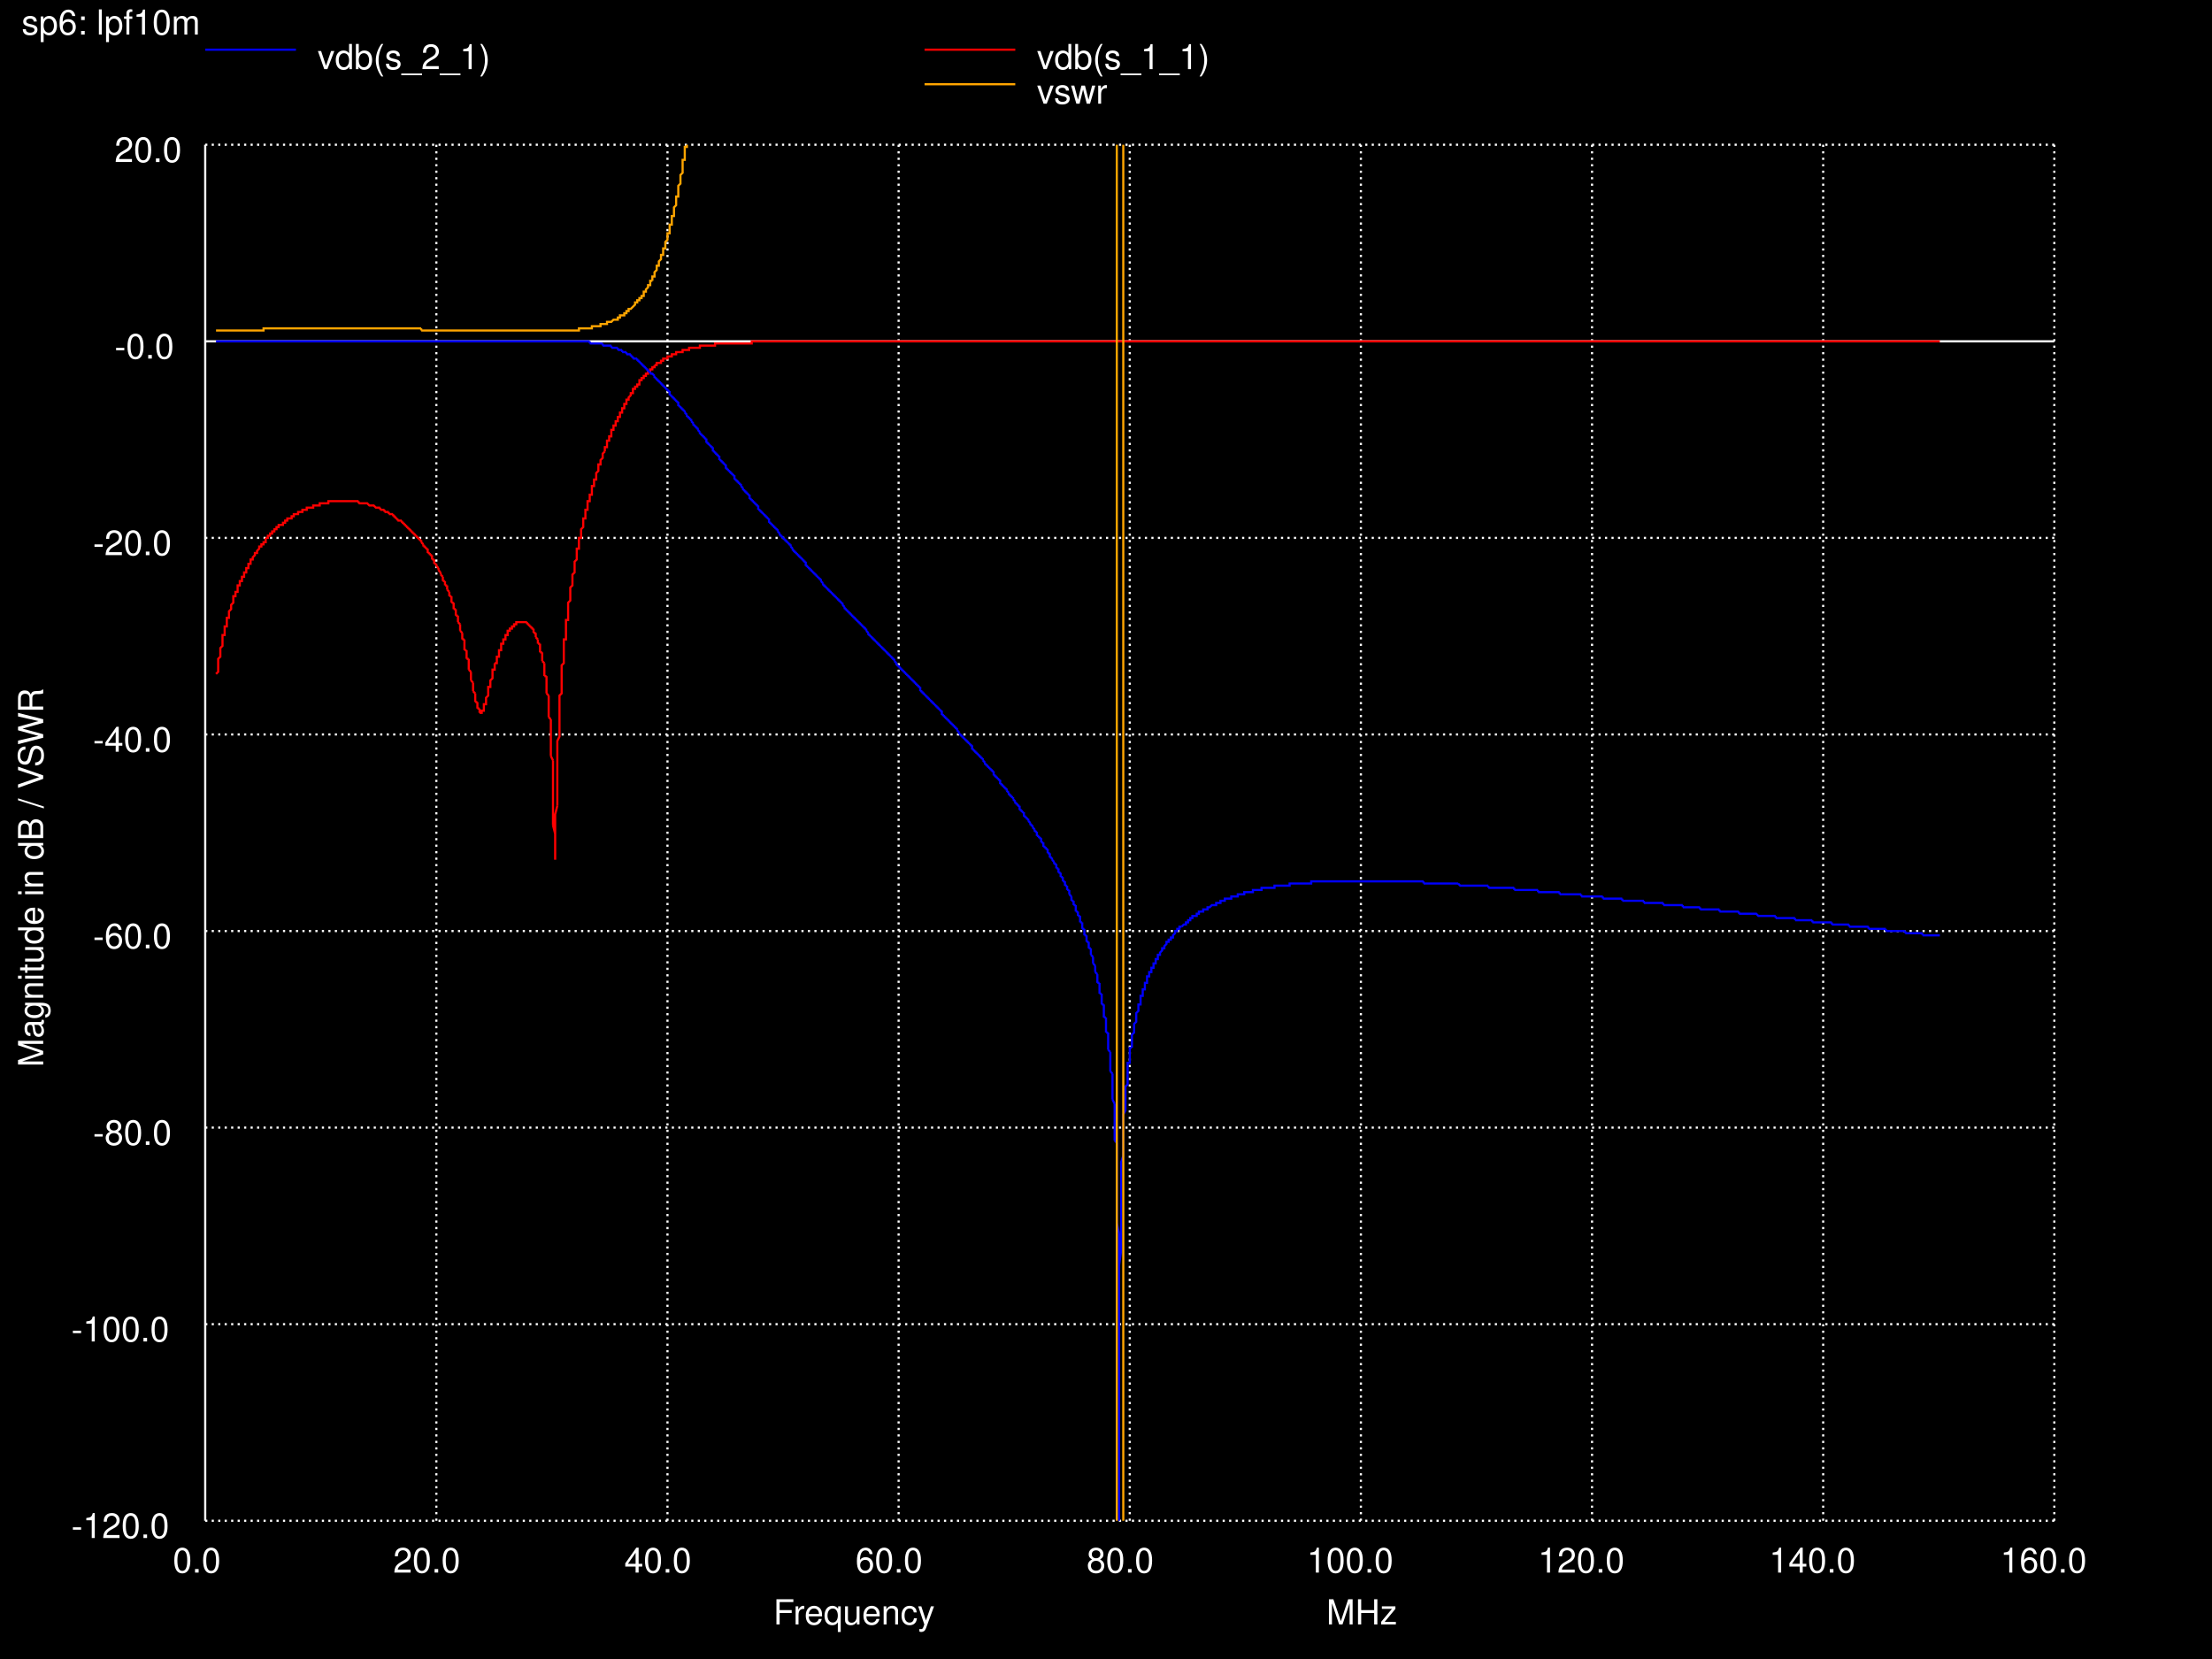
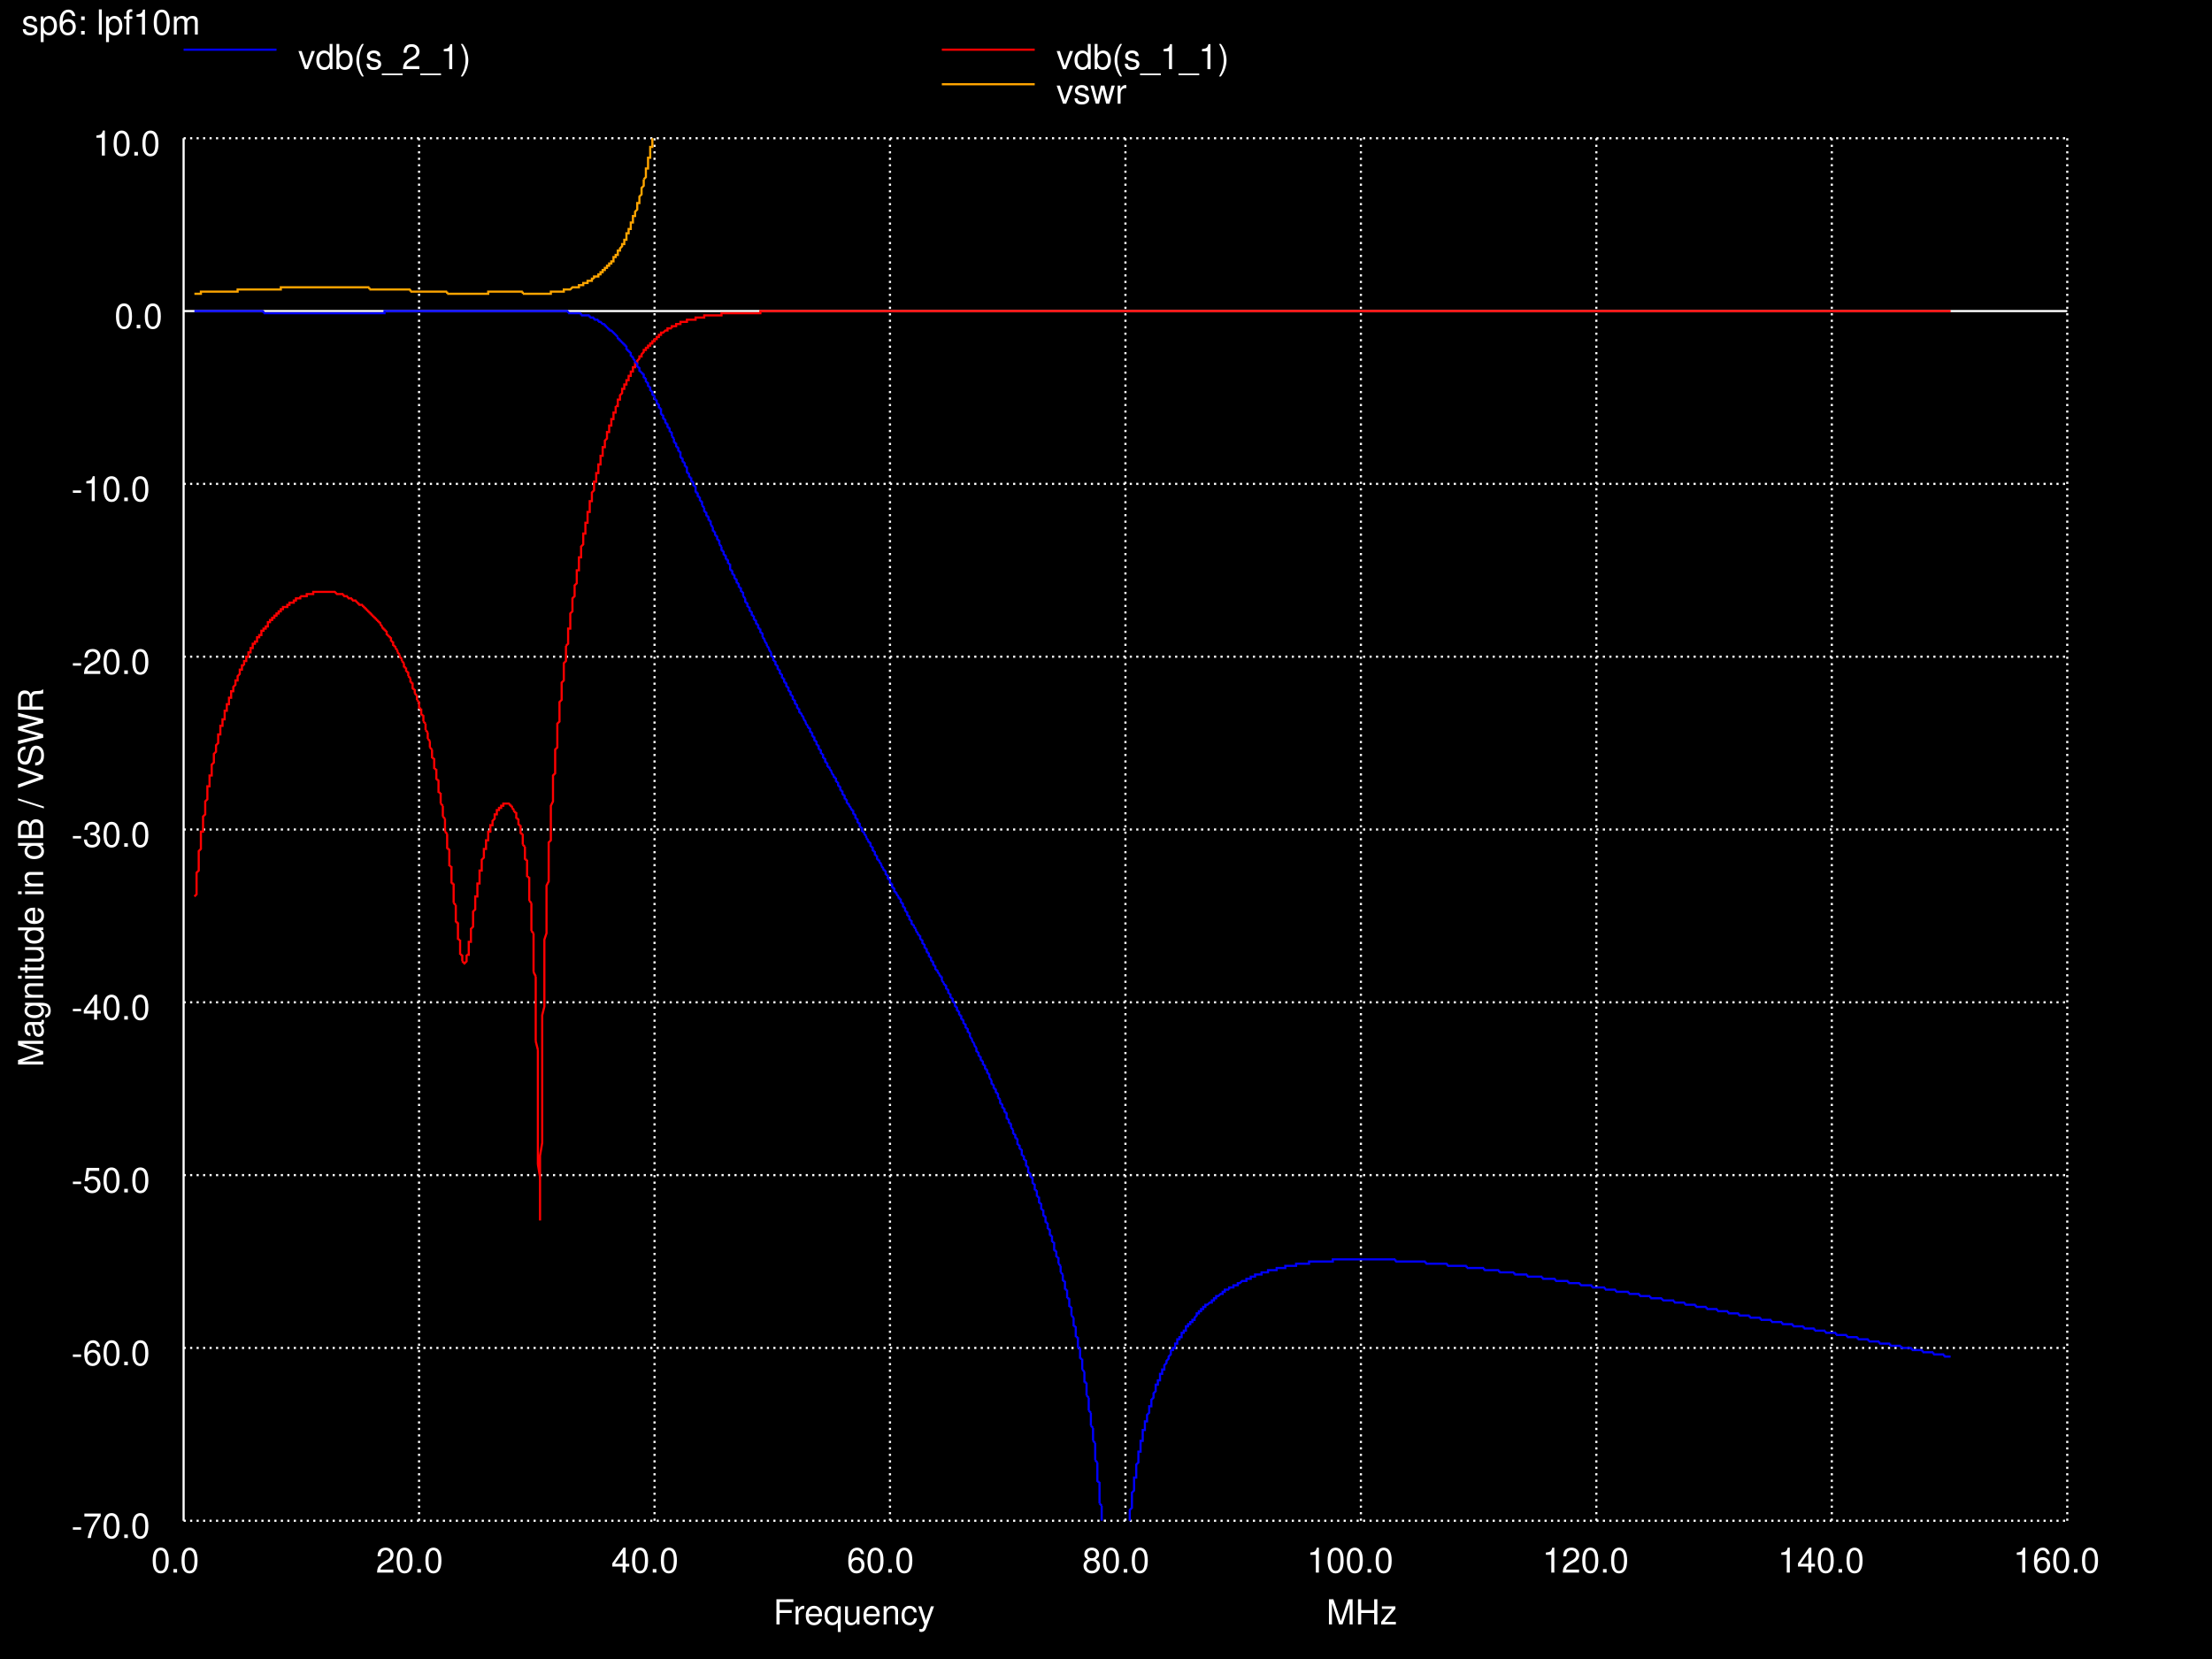
<svg xmlns="http://www.w3.org/2000/svg" version="1.1" width="100%" height="100%" viewBox="0 0 1024 768" style="fill: none; font-family: Helvetica;  font: Helvetica; ">
  <rect x="0" y="0" width="1024" height="768" fill="black" stroke="none" />
  <text stroke="none" fill="white" font-size="16" x="358" y="752">
Frequency
</text>
  <text transform="rotate(-90, 20, 494)" stroke="none" fill="white" font-size="16" x="20" y="494">
Magnitude in dB / VSWR
</text>
  <text stroke="none" fill="white" font-size="16" x="10" y="16">
sp6: lpf10m
</text>
-   <path stroke="white" d="M95 704l0 -637" />
-   <text stroke="none" fill="white" font-size="16" x="80" y="728">
+   <path stroke="white" d="M85 704l0 -640" />
+   <text stroke="none" fill="white" font-size="16" x="70" y="728">
0.0
</text>
-   <path stroke="white" stroke-dasharray="1,2" d="M202 704l0 -637" />
-   <text stroke="none" fill="white" font-size="16" x="182" y="728">
+   <path stroke="white" stroke-dasharray="1,2" d="M194 704l0 -640" />
+   <text stroke="none" fill="white" font-size="16" x="174" y="728">
20.0
</text>
-   <path stroke="white" stroke-dasharray="1,2" d="M309 704l0 -637" />
-   <text stroke="none" fill="white" font-size="16" x="289" y="728">
+   <path stroke="white" stroke-dasharray="1,2" d="M303 704l0 -640" />
+   <text stroke="none" fill="white" font-size="16" x="283" y="728">
40.0
</text>
-   <path stroke="white" stroke-dasharray="1,2" d="M416 704l0 -637" />
-   <text stroke="none" fill="white" font-size="16" x="396" y="728">
+   <path stroke="white" stroke-dasharray="1,2" d="M412 704l0 -640" />
+   <text stroke="none" fill="white" font-size="16" x="392" y="728">
60.0
</text>
-   <path stroke="white" stroke-dasharray="1,2" d="M523 704l0 -637" />
-   <text stroke="none" fill="white" font-size="16" x="503" y="728">
+   <path stroke="white" stroke-dasharray="1,2" d="M521 704l0 -640" />
+   <text stroke="none" fill="white" font-size="16" x="501" y="728">
80.0
</text>
-   <path stroke="white" stroke-dasharray="1,2" d="M630 704l0 -637" />
+   <path stroke="white" stroke-dasharray="1,2" d="M630 704l0 -640" />
  <text stroke="none" fill="white" font-size="16" x="605" y="728">
100.0
</text>
-   <path stroke="white" stroke-dasharray="1,2" d="M737 704l0 -637" />
-   <text stroke="none" fill="white" font-size="16" x="712" y="728">
+   <path stroke="white" stroke-dasharray="1,2" d="M739 704l0 -640" />
+   <text stroke="none" fill="white" font-size="16" x="714" y="728">
120.0
</text>
-   <path stroke="white" stroke-dasharray="1,2" d="M844 704l0 -637" />
-   <text stroke="none" fill="white" font-size="16" x="819" y="728">
+   <path stroke="white" stroke-dasharray="1,2" d="M848 704l0 -640" />
+   <text stroke="none" fill="white" font-size="16" x="823" y="728">
140.0
</text>
-   <path stroke="white" stroke-dasharray="1,2" d="M951 704l0 -637" />
-   <text stroke="none" fill="white" font-size="16" x="926" y="728">
+   <path stroke="white" stroke-dasharray="1,2" d="M957 704l0 -640" />
+   <text stroke="none" fill="white" font-size="16" x="932" y="728">
160.0
</text>
  <text stroke="none" fill="white" font-size="16" x="614" y="752">
MHz
</text>
-   <path stroke="white" stroke-dasharray="1,2" d="M95 704l856 0" />
+   <path stroke="white" stroke-dasharray="1,2" d="M85 704l872 0" />
  <text stroke="none" fill="white" font-size="16" x="33" y="712">
- -120.0
+ -70.0
</text>
-   <path stroke="white" stroke-dasharray="1,2" d="M95 613l856 0" />
-   <text stroke="none" fill="white" font-size="16" x="33" y="621">
- -100.0
- </text>
-   <path stroke="white" stroke-dasharray="1,2" d="M95 522l856 0" />
-   <text stroke="none" fill="white" font-size="16" x="43" y="530">
- -80.0
- </text>
-   <path stroke="white" stroke-dasharray="1,2" d="M95 431l856 0" />
-   <text stroke="none" fill="white" font-size="16" x="43" y="439">
+   <path stroke="white" stroke-dasharray="1,2" d="M85 624l872 0" />
+   <text stroke="none" fill="white" font-size="16" x="33" y="632">
-60.0
</text>
-   <path stroke="white" stroke-dasharray="1,2" d="M95 340l856 0" />
-   <text stroke="none" fill="white" font-size="16" x="43" y="348">
+   <path stroke="white" stroke-dasharray="1,2" d="M85 544l872 0" />
+   <text stroke="none" fill="white" font-size="16" x="33" y="552">
+ -50.0
+ </text>
+   <path stroke="white" stroke-dasharray="1,2" d="M85 464l872 0" />
+   <text stroke="none" fill="white" font-size="16" x="33" y="472">
-40.0
</text>
-   <path stroke="white" stroke-dasharray="1,2" d="M95 249l856 0" />
-   <text stroke="none" fill="white" font-size="16" x="43" y="257">
+   <path stroke="white" stroke-dasharray="1,2" d="M85 384l872 0" />
+   <text stroke="none" fill="white" font-size="16" x="33" y="392">
+ -30.0
+ </text>
+   <path stroke="white" stroke-dasharray="1,2" d="M85 304l872 0" />
+   <text stroke="none" fill="white" font-size="16" x="33" y="312">
-20.0
</text>
-   <path stroke="white" d="M95 158l856 0" />
-   <text stroke="none" fill="white" font-size="16" x="53" y="166">
- -0.0
+   <path stroke="white" stroke-dasharray="1,2" d="M85 224l872 0" />
+   <text stroke="none" fill="white" font-size="16" x="33" y="232">
+ -10.0
</text>
-   <path stroke="white" stroke-dasharray="1,2" d="M95 67l856 0" />
-   <text stroke="none" fill="white" font-size="16" x="53" y="75">
- 20.0
+   <path stroke="white" d="M85 144l872 0" />
+   <text stroke="none" fill="white" font-size="16" x="53" y="152">
+ 0.0
+ </text>
+   <path stroke="white" stroke-dasharray="1,2" d="M85 64l872 0" />
+   <text stroke="none" fill="white" font-size="16" x="43" y="72">
+ 10.0
</text>
  <text stroke="none" fill="white" font-size="16" x="10" y="32">
     
</text>
-   <path stroke="red" d="M428 23l42 0" />
-   <text stroke="none" fill="white" font-size="16" x="480" y="32">
+   <path stroke="red" d="M436 23l43 0" />
+   <text stroke="none" fill="white" font-size="16" x="489" y="32">
vdb(s_1_1)
</text>
-   <path stroke="red" d="M100 312l1 -1 0 -6 1 -1 0 -4 1 -1 0 -5 1 0 0 -4 1 0 0 -4 1 0 0 -3 1 -1 0 -2 1 -1 0 -3 1 0 0 -2 1 0 0 -3 1 0 0 -2 1 0 0 -2 1 0 0 -2 1 0 0 -2 1 0 0 -2 1 0 0 -2 1 0 0 -1 1 -1 0 -1 1 0 0 -1 1 -1 0 -1 1 0 0 -1 1 0 0 -1 1 0 0 -2" />
-   <path stroke="red" d="M123 249l1 0 0 -1 1 0 0 -1 1 0 0 -1 1 0 0 -1 1 0 0 -1 1 0 0 -1 2 0 0 -1 1 0 0 -1 1 0 0 -1 2 0 0 -1 1 0 0 -1 2 0 0 -1 2 0 0 -1 2 0 0 -1 3 0 0 -1 3 0 0 -1 4 0 0 -1 14 0M166 233l0 -1M166 233l4 0 1 1 2 0 1 1 2 0M176 236l0 -1" />
-   <path stroke="red" d="M176 236l2 0M178 237l0 -1M178 237l2 0M180 238l0 -1M180 238l2 0M182 239l0 -1M182 239l1 0M183 240l0 -1M183 240l1 0M184 241l0 -1M184 241l2 0M186 242l0 -1M186 242l1 0M187 243l0 -1M187 243l1 0M188 244l0 -1M188 244l1 0M189 245l0 -1" />
-   <path stroke="red" d="M189 245l1 0M190 246l0 -1M190 246l1 0M191 247l0 -1M191 247l1 0M192 248l0 -1M192 248l1 0M193 249l0 -1M193 249l1 0M194 250l0 -1M194 250l1 0M195 251l0 -1M195 251l1 1M196 253l0 -1M196 253l1 0M197 254l0 -1M197 254l1 0M198 256l0 -2" />
-   <path stroke="red" d="M198 256l1 0M199 257l0 -1M199 257l1 0M200 259l0 -2M200 259l1 0M201 261l0 -2M201 261l1 0M202 262l0 -1M202 262l1 1M203 264l0 -1M203 264l1 1M204 266l0 -1M204 266l1 1M205 269l0 -2M205 269l1 0M206 271l0 -2M206 271l1 0M207 273l0 -2" />
-   <path stroke="red" d="M207 273l1 1M208 276l0 -2M208 276l1 0M209 279l0 -3M209 279l1 0M210 282l0 -3M210 282l1 0M211 285l0 -3M211 285l1 0M212 288l0 -3M212 288l1 1M213 292l0 -3M213 292l1 1M214 296l0 -3M214 296l1 0M215 301l0 -5M215 301l1 0M216 305l0 -4" />
-   <path stroke="red" d="M216 305l1 0M217 310l0 -5M217 310l1 1M218 315l0 -4M218 315l1 1M219 320l0 -4M219 320l1 1M220 325l0 -4M220 325l1 0M221 328l0 -3M221 328l1 0M222 330l0 -2M222 330l1 0 0 -1 1 0 0 -3 1 0 0 -3 1 -1 0 -4 1 0 0 -3 1 -1 0 -4 1 0 0 -3" />
-   <path stroke="red" d="M229 307l1 0 0 -3 1 0 0 -3 1 0 0 -3 1 0 0 -2 1 0 0 -2 1 0 0 -2 1 0 0 -1 1 0 0 -1 1 0 0 -1 1 0 0 -1 5 0M244 289l0 -1M244 289l1 0M245 290l0 -1M245 290l1 0M246 291l0 -1M246 291l1 0M247 293l0 -2M247 293l1 0M248 295l0 -2M248 295l1 1" />
-   <path stroke="red" d="M249 298l0 -2M249 298l1 0M250 302l0 -4M250 302l1 0M251 306l0 -4M251 306l1 1M252 313l0 -6M252 313l1 0M253 321l0 -8M253 321l1 1M254 332l0 -10M254 332l1 1M255 350l0 -17M255 350l1 2M256 382l0 -30M256 382l1 4M257 398l0 -21 1 -4" />
-   <path stroke="red" d="M258 373l0 -30 1 -2 0 -19 1 -1 0 -13 1 -1 0 -11 1 0 0 -9 1 0 0 -8 1 -1 0 -6 1 -1 0 -5 1 -1 0 -5 1 -1 0 -5 1 0 0 -5 1 0 0 -4 1 -1 0 -4 1 0 0 -4 1 0 0 -4 1 0 0 -3 1 0 0 -4 1 0 0 -3 1 0 0 -3 1 -1 0 -3 1 0 0 -2 1 -1 0 -2 1 -1" />
-   <path stroke="red" d="M280 209l0 -2 1 0 0 -3 1 0 0 -2 1 0 0 -3 1 0 0 -2 1 0 0 -2 1 0 0 -2 1 0 0 -2 1 0 0 -2 1 0 0 -2 1 0 0 -2 1 0 0 -1 1 -1 0 -1 1 0 0 -2 1 0 0 -1 1 0 0 -1 1 0 0 -2 1 0 0 -1 1 0 0 -1 1 0 0 -1 1 0 0 -1 1 0 0 -1 1 0 0 -1 1 0 0 -1" />
-   <path stroke="red" d="M303 169l1 0 0 -1 2 0 0 -1 1 0 0 -1 2 0 0 -1 2 0 0 -1 2 0 0 -1 3 0 0 -1 3 0 0 -1 5 0 0 -1 7 0 0 -1 17 0 0 -1 550 0" />
-   <path stroke="blue" d="M95 23l42 0" />
-   <text stroke="none" fill="white" font-size="16" x="147" y="32">
+   <path stroke="red" d="M90 415l1 -1 0 -10 1 -1 0 -9 1 -1 0 -8 1 0 0 -7 1 -1 0 -6 1 -1 0 -6 1 0 0 -5 1 0 0 -5 1 -1 0 -4 1 -1 0 -3 1 -1 0 -4 1 0 0 -4 1 0 0 -3 1 0 0 -4 1 0 0 -3 1 0 0 -3 1 0 0 -3 1 0 0 -2 1 -1 0 -2 1 0 0 -2 1 -1 0 -2 1 0 0 -2 1 0" />
+   <path stroke="red" d="M113 308l0 -2 1 0 0 -2 1 0 0 -2 1 0 0 -2 1 0 0 -2 1 0 0 -1 1 0 0 -2 1 0 0 -1 1 0 0 -2 1 0 0 -1 1 0 0 -1 1 0 0 -2 1 0 0 -1 1 0 0 -1 1 0 0 -1 1 0 0 -1 1 0 0 -1 1 0 0 -1 1 0 0 -1 2 0 0 -1 1 0 0 -1 2 0 0 -1 1 0 0 -1 2 0 0 -1" />
+   <path stroke="red" d="M139 276l3 0 0 -1 3 0 0 -1 10 0 1 1 3 0M159 276l0 -1M159 276l2 0M161 277l0 -1M161 277l2 0M163 278l0 -1M163 278l2 0M165 279l0 -1M165 279l1 0M166 280l0 -1M166 280l2 0M168 281l0 -1M168 281l1 0M169 282l0 -1M169 282l1 0M170 283l0 -1" />
+   <path stroke="red" d="M170 283l1 0M171 284l0 -1M171 284l1 0M172 285l0 -1M172 285l1 0M173 286l0 -1M173 286l1 0M174 287l0 -1M174 287l1 0M175 288l0 -1M175 288l1 0M176 289l0 -1M176 289l1 1M177 291l0 -1M177 291l1 0M178 292l0 -1M178 292l1 0M179 294l0 -2" />
+   <path stroke="red" d="M179 294l1 0M180 295l0 -1M180 295l1 0M181 297l0 -2M181 297l1 0M182 299l0 -2M182 299l1 0M183 300l0 -1M183 300l1 1M184 302l0 -1M184 302l1 1M185 304l0 -1M185 304l1 1M186 306l0 -1M186 306l1 1M187 309l0 -2M187 309l1 0M188 311l0 -2" />
+   <path stroke="red" d="M188 311l1 0M189 313l0 -2M189 313l1 1M190 316l0 -2M190 316l1 0M191 319l0 -3M191 319l1 0M192 321l0 -2M192 321l1 1M193 324l0 -2M193 324l1 1M194 328l0 -3M194 328l1 0M195 331l0 -3M195 331l1 0M196 334l0 -3M196 334l1 1M197 338l0 -3" />
+   <path stroke="red" d="M197 338l1 1M198 342l0 -3M198 342l1 1M199 346l0 -3M199 346l1 1M200 351l0 -4M200 351l1 0M201 356l0 -5M201 356l1 0M202 361l0 -5M202 361l1 0M203 367l0 -6M203 367l1 0M204 372l0 -5M204 372l1 1M205 378l0 -5M205 378l1 1M206 385l0 -6" />
+   <path stroke="red" d="M206 385l1 1M207 393l0 -7M207 393l1 0M208 401l0 -8M208 401l1 0M209 409l0 -8M209 409l1 0M210 418l0 -9M210 418l1 1M211 427l0 -8M211 427l1 0M212 435l0 -8M212 435l1 0M213 442l0 -7M213 442l1 0M214 445l0 -3M214 445l1 1 1 -1 0 -3" />
+   <path stroke="red" d="M216 442l1 0 0 -6 1 0 0 -6 1 -1 0 -7 1 -1 0 -6 1 0 0 -6 1 0 0 -6 1 0 0 -5 1 -1 0 -4 1 0 0 -4 1 0 0 -4 1 0 0 -3 1 0 0 -2 1 -1 0 -2 1 0 0 -2 1 0 0 -1 1 0 0 -1 1 0 0 -1 3 0M236 373l0 -1M236 373l1 0M237 374l0 -1M237 374l1 1" />
+   <path stroke="red" d="M238 376l0 -1M238 376l1 0M239 379l0 -3M239 379l1 0M240 382l0 -3M240 382l1 0M241 386l0 -4M241 386l1 0M242 391l0 -5M242 391l1 1M243 398l0 -6M243 398l1 0M244 406l0 -8M244 406l1 0M245 417l0 -11M245 417l1 1M246 431l0 -13M246 431l1 1" />
+   <path stroke="red" d="M247 450l0 -18M247 450l1 2M248 482l0 -30M248 482l1 4M249 539l0 -53M249 539l1 6M250 565l0 -30 1 -6 0 -59 1 -4 0 -31 1 -3 0 -22 1 -2 0 -18 1 -1 0 -16 1 -2 0 -12 1 -1 0 -11 1 -1 0 -11 1 -1 0 -9 1 -1 0 -8 1 -1 0 -8 1 -1 0 -7" />
+   <path stroke="red" d="M262 299l1 -1 0 -7 1 0 0 -7 1 -1 0 -6 1 -1 0 -5 1 -1 0 -6 1 0 0 -6 1 0 0 -5 1 -1 0 -5 1 0 0 -5 1 0 0 -5 1 0 0 -5 1 0 0 -4 1 -1 0 -4 1 0 0 -4 1 0 0 -4 1 0 0 -4 1 0 0 -4 1 0 0 -3 1 -1 0 -3 1 0 0 -3 1 0 0 -3 1 0 0 -3 1 0 0 -3" />
+   <path stroke="red" d="M285 188l1 0 0 -3 1 0 0 -2 1 -1 0 -2 1 0 0 -2 1 0 0 -2 1 0 0 -2 1 0 0 -2 1 0 0 -2 1 0 0 -2 1 0 0 -1 1 -1 0 -1 1 0 0 -1 1 -1 0 -1 1 0 0 -1 1 0 0 -1 1 0 0 -1 1 0 0 -1 1 0 0 -1 1 0 0 -1 1 0 0 -1 1 0 0 -1 1 0 1 -1 1 0 0 -1 2 0" />
+   <path stroke="red" d="M311 152l0 -1 2 0 0 -1 2 0 0 -1 3 0 0 -1 4 0 0 -1 4 0 0 -1 8 0 0 -1 18 0 0 -1 551 0" />
+   <path stroke="blue" d="M85 23l43 0" />
+   <text stroke="none" fill="white" font-size="16" x="138" y="32">
vdb(s_2_1)
</text>
-   <path stroke="blue" d="M100 158l173 0M273 159l0 -1M273 159l6 0M279 160l0 -1M279 160l4 0M283 161l0 -1M283 161l3 0M286 162l0 -1M286 162l2 0M288 163l0 -1M288 163l2 0M290 164l0 -1M290 164l2 0M292 165l0 -1M292 165l1 0M293 166l0 -1M293 166l2 0M295 167l0 -1" />
-   <path stroke="blue" d="M295 167l1 0M296 168l0 -1M296 168l1 0M297 169l0 -1M297 169l1 0M298 170l0 -1M298 170l1 0M299 171l0 -1M299 171l1 0M300 172l0 -1M300 172l1 0M301 173l0 -1M301 173l1 0 1 1M303 175l0 -1M303 175l1 0M304 176l0 -1M304 176l1 0M305 177l0 -1" />
-   <path stroke="blue" d="M305 177l1 0M306 178l0 -1M306 178l1 0M307 179l0 -1M307 179l1 0M308 180l0 -1M308 180l1 0M309 181l0 -1M309 181l1 0M310 183l0 -2M310 183l1 0M311 184l0 -1M311 184l1 0M312 185l0 -1M312 185l1 0M313 186l0 -1M313 186l1 0M314 188l0 -2" />
-   <path stroke="blue" d="M314 188l1 0M315 189l0 -1M315 189l1 0M316 190l0 -1M316 190l1 0M317 191l0 -1M317 191l1 1M318 193l0 -1M318 193l1 0M319 194l0 -1M319 194l1 0M320 195l0 -1M320 195l1 1M321 197l0 -1M321 197l1 0M322 198l0 -1M322 198l1 0M323 199l0 -1" />
-   <path stroke="blue" d="M323 199l1 1M324 201l0 -1M324 201l1 0M325 202l0 -1M325 202l1 0M326 203l0 -1M326 203l1 0M327 205l0 -2M327 205l1 0M328 206l0 -1M328 206l1 0M329 207l0 -1M329 207l1 0M330 209l0 -2M330 209l1 0M331 210l0 -1M331 210l1 0M332 211l0 -1" />
-   <path stroke="blue" d="M332 211l1 0M333 213l0 -2M333 213l1 0M334 214l0 -1M334 214l1 0M335 215l0 -1M335 215l1 0M336 217l0 -2M336 217l1 0M337 218l0 -1M337 218l1 0M338 219l0 -1M338 219l1 0M339 220l0 -1M339 220l1 0M340 222l0 -2M340 222l1 0M341 223l0 -1" />
-   <path stroke="blue" d="M341 223l1 0M342 224l0 -1M342 224l1 0M343 225l0 -1M343 225l1 1M344 227l0 -1M344 227l1 0M345 228l0 -1M345 228l1 0M346 229l0 -1M346 229l1 0M347 231l0 -2M347 231l1 0M348 232l0 -1M348 232l1 0M349 233l0 -1M349 233l1 0M350 234l0 -1" />
-   <path stroke="blue" d="M350 234l1 0M351 236l0 -2M351 236l1 0M352 237l0 -1M352 237l1 0M353 238l0 -1M353 238l1 0M354 239l0 -1M354 239l1 0M355 240l0 -1M355 240l1 0M356 242l0 -2M356 242l1 0M357 243l0 -1M357 243l1 0M358 244l0 -1M358 244l1 0M359 245l0 -1" />
-   <path stroke="blue" d="M359 245l1 0M360 246l0 -1M360 246l1 1M361 248l0 -1M361 248l1 0M362 249l0 -1M362 249l1 0M363 250l0 -1M363 250l1 0M364 251l0 -1M364 251l1 0M365 252l0 -1M365 252l1 0M366 253l0 -1M366 253l1 1M367 255l0 -1M367 255l1 0M368 256l0 -1" />
-   <path stroke="blue" d="M368 256l1 0M369 257l0 -1M369 257l1 0M370 258l0 -1M370 258l1 0M371 259l0 -1M371 259l1 0M372 260l0 -1M372 260l1 0M373 262l0 -2M373 262l1 0M374 263l0 -1M374 263l1 0M375 264l0 -1M375 264l1 0M376 265l0 -1M376 265l1 0M377 266l0 -1" />
-   <path stroke="blue" d="M377 266l1 0M378 267l0 -1M378 267l1 0M379 268l0 -1M379 268l1 0M380 269l0 -1M380 269l1 1M381 271l0 -1M381 271l1 0M382 272l0 -1M382 272l1 0M383 273l0 -1M383 273l1 0M384 274l0 -1M384 274l1 0M385 275l0 -1M385 275l1 0M386 276l0 -1" />
-   <path stroke="blue" d="M386 276l1 0M387 277l0 -1M387 277l1 0M388 278l0 -1M388 278l1 0M389 279l0 -1M389 279l1 0M390 280l0 -1M390 280l1 1M391 282l0 -1M391 282l1 0M392 283l0 -1M392 283l1 0M393 284l0 -1M393 284l1 0M394 285l0 -1M394 285l1 0M395 286l0 -1" />
-   <path stroke="blue" d="M395 286l1 0M396 287l0 -1M396 287l1 0M397 288l0 -1M397 288l1 0M398 289l0 -1M398 289l1 0M399 290l0 -1M399 290l1 0M400 291l0 -1M400 291l1 0M401 292l0 -1M401 292l1 1M402 294l0 -1M402 294l1 0M403 295l0 -1M403 295l1 0M404 296l0 -1" />
-   <path stroke="blue" d="M404 296l1 0M405 297l0 -1M405 297l1 0M406 298l0 -1M406 298l1 0M407 299l0 -1M407 299l1 0M408 300l0 -1M408 300l1 0M409 301l0 -1M409 301l1 0M410 302l0 -1M410 302l1 0M411 303l0 -1M411 303l1 0M412 304l0 -1M412 304l1 0M413 305l0 -1" />
-   <path stroke="blue" d="M413 305l1 0M414 306l0 -1M414 306l1 1M415 308l0 -1M415 308l1 0M416 309l0 -1M416 309l1 0M417 310l0 -1M417 310l1 0M418 311l0 -1M418 311l1 0M419 312l0 -1M419 312l1 0M420 313l0 -1M420 313l1 0M421 314l0 -1M421 314l1 0M422 315l0 -1" />
-   <path stroke="blue" d="M422 315l1 0M423 316l0 -1M423 316l1 0M424 317l0 -1M424 317l1 0M425 318l0 -1M425 318l1 0M426 320l0 -2M426 320l1 0M427 321l0 -1M427 321l1 0M428 322l0 -1M428 322l1 0M429 323l0 -1M429 323l1 0M430 324l0 -1M430 324l1 0M431 325l0 -1" />
-   <path stroke="blue" d="M431 325l1 0M432 326l0 -1M432 326l1 0M433 327l0 -1M433 327l1 0M434 328l0 -1M434 328l1 0M435 329l0 -1M435 329l1 0M436 331l0 -2M436 331l1 0M437 332l0 -1M437 332l1 0M438 333l0 -1M438 333l1 0M439 334l0 -1M439 334l1 0M440 335l0 -1" />
-   <path stroke="blue" d="M440 335l1 0M441 336l0 -1M441 336l1 0M442 337l0 -1M442 337l1 0M443 338l0 -1M443 338l1 1M444 340l0 -1M444 340l1 0M445 341l0 -1M445 341l1 0M446 342l0 -1M446 342l1 0M447 343l0 -1M447 343l1 0M448 344l0 -1M448 344l1 0M449 345l0 -1" />
-   <path stroke="blue" d="M449 345l1 0M450 347l0 -2M450 347l1 0M451 348l0 -1M451 348l1 0M452 349l0 -1M452 349l1 0M453 350l0 -1M453 350l1 0M454 351l0 -1M454 351l1 0M455 352l0 -1M455 352l1 1M456 354l0 -1M456 354l1 0M457 355l0 -1M457 355l1 0M458 356l0 -1" />
-   <path stroke="blue" d="M458 356l1 0M459 357l0 -1M459 357l1 0M460 359l0 -2M460 359l1 0M461 360l0 -1M461 360l1 0M462 361l0 -1M462 361l1 0M463 363l0 -2M463 363l1 0M464 364l0 -1M464 364l1 0M465 365l0 -1M465 365l1 0M466 366l0 -1M466 366l1 1M467 368l0 -1" />
-   <path stroke="blue" d="M467 368l1 0M468 369l0 -1M468 369l1 0M469 370l0 -1M469 370l1 1M470 372l0 -1M470 372l1 0M471 373l0 -1M471 373l1 0M472 375l0 -2M472 375l1 0M473 376l0 -1M473 376l1 0M474 378l0 -2M474 378l1 0M475 379l0 -1M475 379l1 0M476 380l0 -1" />
-   <path stroke="blue" d="M476 380l1 1M477 382l0 -1M477 382l1 0M478 383l0 -1M478 383l1 1M479 385l0 -1M479 385l1 0M480 387l0 -2M480 387l1 0M481 388l0 -1M481 388l1 0M482 390l0 -2M482 390l1 0M483 392l0 -2M483 392l1 0M484 393l0 -1M484 393l1 0M485 395l0 -2" />
-   <path stroke="blue" d="M485 395l1 0M486 397l0 -2M486 397l1 0M487 398l0 -1M487 398l1 1M488 400l0 -1M488 400l1 0M489 402l0 -2M489 402l1 0M490 404l0 -2M490 404l1 0M491 406l0 -2M491 406l1 0M492 408l0 -2M492 408l1 0M493 410l0 -2M493 410l1 0M494 412l0 -2" />
-   <path stroke="blue" d="M494 412l1 0M495 414l0 -2M495 414l1 1M496 417l0 -2M496 417l1 0M497 419l0 -2M497 419l1 0M498 422l0 -3M498 422l1 0M499 424l0 -2M499 424l1 0M500 427l0 -3M500 427l1 0M501 430l0 -3M501 430l1 0M502 433l0 -3M502 433l1 0M503 436l0 -3" />
-   <path stroke="blue" d="M503 436l1 0M504 439l0 -3M504 439l1 0M505 442l0 -3M505 442l1 1M506 446l0 -3M506 446l1 1M507 450l0 -3M507 450l1 1M508 455l0 -4M508 455l1 0M509 460l0 -5M509 460l1 0M510 465l0 -5M510 465l1 0M511 471l0 -6M511 471l1 0M512 478l0 -7" />
-   <path stroke="blue" d="M512 478l1 0M513 486l0 -8M513 486l1 1M514 496l0 -9M514 496l1 1M515 509l0 -12M515 509l1 2M516 528l0 -17M516 528l1 1M517 566l0 -37M517 566l1 5M518 704l0 -133M518 586l1 -7 0 -41 1 -3 0 -19 1 -2 0 -11 1 -1 0 -10 1 0 0 -7 1 0" />
-   <path stroke="blue" d="M524 485l0 -6 1 -1 0 -4 1 -1 0 -4 1 -1 0 -3 1 0 0 -4 1 0 0 -3 1 0 0 -3 1 0 0 -3 1 0 0 -2 1 0 0 -2 1 0 0 -2 1 0 0 -2 1 0 0 -2 1 0 0 -1 1 -1 0 -1 1 0 0 -1 1 -1 0 -1 1 0 0 -1 1 0 0 -1 1 0 0 -1 1 -1 0 -1 1 0 0 -1 1 0 0 -1 1 0" />
-   <path stroke="blue" d="M547 429l1 -1 1 0 0 -1 1 0 0 -1 1 0 0 -1 1 0 0 -1 2 0 0 -1 1 0 0 -1 2 0 0 -1 2 0 0 -1 1 0 1 -1 2 0 0 -1 2 0 0 -1 2 0 0 -1 3 0 0 -1 3 0 0 -1 3 0 0 -1 4 0 0 -1 4 0 0 -1 6 0 0 -1 7 0 0 -1 10 0 0 -1 52 0M659 409l0 -1M659 409l16 0" />
-   <path stroke="blue" d="M675 409l1 1 13 0M689 411l0 -1M689 411l12 0M701 412l0 -1M701 412l11 0M712 413l0 -1M712 413l10 0M722 414l0 -1M722 414l10 0M732 415l0 -1M732 415l10 0M742 416l0 -1M742 416l9 0M751 417l0 -1M751 417l10 0M761 418l0 -1M761 418l9 0" />
-   <path stroke="blue" d="M770 419l0 -1M770 419l9 0M779 420l0 -1M779 420l8 0M787 421l0 -1M787 421l9 0M796 422l0 -1M796 422l9 0M805 423l0 -1M805 423l8 0 1 1 8 0M822 425l0 -1M822 425l9 0M831 426l0 -1M831 426l8 0M839 427l0 -1M839 427l9 0M848 428l0 -1" />
-   <path stroke="blue" d="M848 428l8 0M856 429l0 -1M856 429l9 0M865 430l0 -1M865 430l8 0M873 431l0 -1M873 431l9 0M882 432l0 -1M882 432l8 0M890 433l0 -1M890 433l8 0" />
-   <path stroke="#FFA500" d="M428 39l42 0" />
-   <text stroke="none" fill="white" font-size="16" x="480" y="48">
+   <path stroke="blue" d="M90 144l32 0M122 145l0 -1M122 145l56 0 0 -1 85 0M263 145l0 -1M263 145l6 0M269 146l0 -1M269 146l4 0M273 147l0 -1M273 147l2 0M275 148l0 -1M275 148l2 0M277 149l0 -1M277 149l1 0 1 1 1 0M280 151l0 -1M280 151l1 0M281 152l0 -1" />
+   <path stroke="blue" d="M281 152l1 0M282 153l0 -1M282 153l1 0 3 3M286 157l0 -1M286 157l1 0M287 158l0 -1M287 158l1 0M288 159l0 -1M288 159l1 0M289 160l0 -1M289 160l1 0M290 162l0 -2M290 162l1 0M291 163l0 -1M291 163l1 0M292 165l0 -2M292 165l1 0M293 166l0 -1" />
+   <path stroke="blue" d="M293 166l1 1M294 168l0 -1M294 168l1 0M295 170l0 -2M295 170l1 0M296 172l0 -2M296 172l1 0M297 173l0 -1M297 173l1 0M298 175l0 -2M298 175l1 0M299 177l0 -2M299 177l1 0M300 179l0 -2M300 179l1 0M301 181l0 -2M301 181l1 0M302 183l0 -2" />
+   <path stroke="blue" d="M302 183l1 0M303 185l0 -2M303 185l1 0M304 187l0 -2M304 187l1 0M305 189l0 -2M305 189l1 0M306 192l0 -3M306 192l1 0M307 194l0 -2M307 194l1 0M308 196l0 -2M308 196l1 0M309 198l0 -2M309 198l1 0M310 200l0 -2M310 200l1 0M311 202l0 -2" />
+   <path stroke="blue" d="M311 202l1 1M312 205l0 -2M312 205l1 0M313 207l0 -2M313 207l1 0M314 209l0 -2M314 209l1 0M315 212l0 -3M315 212l1 0M316 214l0 -2M316 214l1 0M317 216l0 -2M317 216l1 0M318 219l0 -3M318 219l1 0M319 221l0 -2M319 221l1 0M320 223l0 -2" />
+   <path stroke="blue" d="M320 223l1 0M321 225l0 -2M321 225l1 0M322 228l0 -3M322 228l1 0M323 230l0 -2M323 230l1 0M324 232l0 -2M324 232l1 0M325 234l0 -2M325 234l1 1M326 237l0 -2M326 237l1 0M327 239l0 -2M327 239l1 0M328 241l0 -2M328 241l1 0M329 243l0 -2" />
+   <path stroke="blue" d="M329 243l1 1M330 246l0 -2M330 246l1 0M331 248l0 -2M331 248l1 0M332 250l0 -2M332 250l1 0M333 252l0 -2M333 252l1 1M334 255l0 -2M334 255l1 0M335 257l0 -2M335 257l1 0M336 259l0 -2M336 259l1 0M337 261l0 -2M337 261l1 0M338 264l0 -3" />
+   <path stroke="blue" d="M338 264l1 0M339 266l0 -2M339 266l1 0M340 268l0 -2M340 268l1 0M341 270l0 -2M341 270l1 0M342 272l0 -2M342 272l1 0M343 274l0 -2M343 274l1 0M344 276l0 -2M344 276l1 1M345 279l0 -2M345 279l1 0M346 281l0 -2M346 281l1 0M347 283l0 -2" />
+   <path stroke="blue" d="M347 283l1 0M348 285l0 -2M348 285l1 0M349 287l0 -2M349 287l1 0M350 289l0 -2M350 289l1 0M351 291l0 -2M351 291l1 0M352 293l0 -2M352 293l1 0M353 295l0 -2M353 295l1 1M354 297l0 -1M354 297l1 1M355 299l0 -1M355 299l1 1M356 301l0 -1" />
+   <path stroke="blue" d="M356 301l1 1M357 304l0 -2M357 304l1 0M358 306l0 -2M358 306l1 0M359 308l0 -2M359 308l1 0M360 310l0 -2M360 310l1 0M361 312l0 -2M361 312l1 0M362 314l0 -2M362 314l1 0M363 316l0 -2M363 316l1 0M364 318l0 -2M364 318l1 0M365 320l0 -2" />
+   <path stroke="blue" d="M365 320l1 0M366 322l0 -2M366 322l1 0M367 324l0 -2M367 324l1 0M368 326l0 -2M368 326l1 0M369 328l0 -2M369 328l1 0M370 330l0 -2M370 330l1 0M371 331l0 -1M371 331l1 1M372 333l0 -1M372 333l1 1M373 335l0 -1M373 335l1 1M374 337l0 -1" />
+   <path stroke="blue" d="M374 337l1 0M375 339l0 -2M375 339l1 0M376 341l0 -2M376 341l1 0M377 343l0 -2M377 343l1 0M378 345l0 -2M378 345l1 0M379 347l0 -2M379 347l1 0M380 349l0 -2M380 349l1 0M381 351l0 -2M381 351l1 0M382 353l0 -2M382 353l1 0M383 355l0 -2" />
+   <path stroke="blue" d="M383 355l1 0M384 356l0 -1M384 356l1 1M385 358l0 -1M385 358l1 1M386 360l0 -1M386 360l1 0M387 362l0 -2M387 362l1 0M388 364l0 -2M388 364l1 0M389 366l0 -2M389 366l1 0M390 368l0 -2M390 368l1 0M391 370l0 -2M391 370l1 0M392 372l0 -2" />
+   <path stroke="blue" d="M392 372l1 0M393 373l0 -1M393 373l1 1M394 375l0 -1M394 375l1 0M395 377l0 -2M395 377l1 0M396 379l0 -2M396 379l1 0M397 381l0 -2M397 381l1 0M398 383l0 -2M398 383l1 0M399 385l0 -2M399 385l1 0M400 386l0 -1M400 386l1 1M401 388l0 -1" />
+   <path stroke="blue" d="M401 388l1 1M402 390l0 -1M402 390l1 0M403 392l0 -2M403 392l1 0M404 394l0 -2M404 394l1 0M405 396l0 -2M405 396l1 0M406 398l0 -2M406 398l1 0M407 399l0 -1M407 399l1 1M408 401l0 -1M408 401l1 1M409 403l0 -1M409 403l1 0M410 405l0 -2" />
+   <path stroke="blue" d="M410 405l1 0M411 407l0 -2M411 407l1 0M412 409l0 -2M412 409l1 0M413 411l0 -2M413 411l1 0M414 413l0 -2M414 413l1 0M415 414l0 -1M415 414l1 1M416 416l0 -1M416 416l1 0M417 418l0 -2M417 418l1 0M418 420l0 -2M418 420l1 0M419 422l0 -2" />
+   <path stroke="blue" d="M419 422l1 0M420 424l0 -2M420 424l1 0M421 426l0 -2M421 426l1 0M422 428l0 -2M422 428l1 0M423 429l0 -1M423 429l1 1M424 431l0 -1M424 431l1 1M425 433l0 -1M425 433l1 0M426 435l0 -2M426 435l1 0M427 437l0 -2M427 437l1 0M428 439l0 -2" />
+   <path stroke="blue" d="M428 439l1 0M429 441l0 -2M429 441l1 0M430 443l0 -2M430 443l1 0M431 445l0 -2M431 445l1 0M432 447l0 -2M432 447l1 0M433 449l0 -2M433 449l1 0M434 450l0 -1M434 450l1 1M435 452l0 -1M435 452l1 0M436 454l0 -2M436 454l1 1M437 456l0 -1" />
+   <path stroke="blue" d="M437 456l1 0M438 458l0 -2M438 458l1 0M439 460l0 -2M439 460l1 0M440 462l0 -2M440 462l1 0M441 464l0 -2M441 464l1 0M442 466l0 -2M442 466l1 0M443 468l0 -2M443 468l1 0M444 470l0 -2M444 470l1 0M445 472l0 -2M445 472l1 0M446 474l0 -2" />
+   <path stroke="blue" d="M446 474l1 0M447 476l0 -2M447 476l1 0M448 478l0 -2M448 478l1 0M449 480l0 -2M449 480l1 1M450 482l0 -1M450 482l1 1M451 484l0 -1M451 484l1 1M452 487l0 -2M452 487l1 0M453 489l0 -2M453 489l1 0M454 491l0 -2M454 491l1 0M455 493l0 -2" />
+   <path stroke="blue" d="M455 493l1 0M456 495l0 -2M456 495l1 0M457 497l0 -2M457 497l1 0M458 499l0 -2M458 499l1 1M459 502l0 -2M459 502l1 0M460 504l0 -2M460 504l1 0M461 506l0 -2M461 506l1 0M462 508l0 -2M462 508l1 1M463 511l0 -2M463 511l1 0M464 513l0 -2" />
+   <path stroke="blue" d="M464 513l1 0M465 515l0 -2M465 515l1 0M466 518l0 -3M466 518l1 0M467 520l0 -2M467 520l1 0M468 522l0 -2M468 522l1 1M469 525l0 -2M469 525l1 0M470 527l0 -2M470 527l1 0M471 530l0 -3M471 530l1 0M472 532l0 -2M472 532l1 0M473 535l0 -3" />
+   <path stroke="blue" d="M473 535l1 0M474 537l0 -2M474 537l1 0M475 540l0 -3M475 540l1 0M476 543l0 -3M476 543l1 0M477 545l0 -2M477 545l1 0M478 548l0 -3M478 548l1 0M479 551l0 -3M479 551l1 0M480 554l0 -3M480 554l1 0M481 557l0 -3M481 557l1 0M482 560l0 -3" />
+   <path stroke="blue" d="M482 560l1 0M483 563l0 -3M483 563l1 0M484 566l0 -3M484 566l1 0M485 569l0 -3M485 569l1 0M486 572l0 -3M486 572l1 0M487 575l0 -3M487 575l1 0M488 579l0 -4M488 579l1 0M489 582l0 -3M489 582l1 0M490 585l0 -3M490 585l1 1M491 589l0 -3" />
+   <path stroke="blue" d="M491 589l1 1M492 593l0 -3M492 593l1 0M493 597l0 -4M493 597l1 0M494 601l0 -4M494 601l1 0M495 605l0 -4M495 605l1 0M496 609l0 -4M496 609l1 1M497 614l0 -4M497 614l1 0M498 619l0 -5M498 619l1 0M499 624l0 -5M499 624l1 0M500 629l0 -5" />
+   <path stroke="blue" d="M500 629l1 0M501 634l0 -5M501 634l1 1M502 640l0 -5M502 640l1 0M503 646l0 -6M503 646l1 1M504 653l0 -6M504 653l1 1M505 660l0 -6M505 660l1 1M506 667l0 -6M506 667l1 1M507 676l0 -8M507 676l1 1M508 686l0 -9M508 686l1 0M509 696l0 -10" />
+   <path stroke="blue" d="M509 696l1 1M510 704l0 -7M523 704l0 -5 1 -1 0 -7 1 -1 0 -6 1 0 0 -6 1 -1 0 -5 1 0 0 -5 1 0 0 -5 1 0 0 -4 1 0 0 -3 1 -1 0 -3 1 0 0 -3 1 -1 0 -2 1 -1 0 -3 1 0 0 -2 1 0 0 -3 1 0 0 -2 1 0 0 -2 1 -1 0 -1 1 -1 0 -1 1 -1 0 -2" />
+   <path stroke="blue" d="M542 625l1 0 0 -1 1 0 0 -2 1 0 0 -2 1 0 0 -1 1 0 0 -2 1 0 0 -1 1 0 0 -2 1 0 0 -1 1 0 0 -1 1 0 0 -1 1 0 0 -1 1 -1 0 -1 1 0 0 -1 1 0 0 -1 1 0 0 -1 1 0 0 -1 1 0 1 -1 1 0 0 -1 1 0 0 -1 1 0 0 -1 1 0 1 -1 1 0 0 -1 1 0 0 -1 2 0" />
+   <path stroke="blue" d="M569 597l0 -1 2 0 0 -1 2 0 0 -1 1 0 1 -1 2 0 0 -1 2 0 0 -1 2 0 0 -1 3 0 0 -1 3 0 0 -1 4 0 0 -1 4 0 0 -1 5 0 0 -1 6 0 0 -1 11 0 0 -1 29 0M646 584l0 -1M646 584l14 0M660 585l0 -1M660 585l10 0M670 586l0 -1M670 586l9 0M679 587l0 -1" />
+   <path stroke="blue" d="M679 587l8 0M687 588l0 -1M687 588l7 0M694 589l0 -1M694 589l7 0M701 590l0 -1M701 590l6 0M707 591l0 -1M707 591l7 0M714 592l0 -1M714 592l6 0M720 593l0 -1M720 593l6 0M726 594l0 -1M726 594l5 0 1 1 5 0M737 596l0 -1M737 596l6 0" />
+   <path stroke="blue" d="M743 597l0 -1M743 597l5 0M748 598l0 -1M748 598l6 0M754 599l0 -1M754 599l5 0M759 600l0 -1M759 600l5 0M764 601l0 -1M764 601l5 0 1 1 5 0M775 603l0 -1M775 603l5 0M780 604l0 -1M780 604l5 0M785 605l0 -1M785 605l5 0M790 606l0 -1" />
+   <path stroke="blue" d="M790 606l5 0M795 607l0 -1M795 607l5 0M800 608l0 -1M800 608l5 0M805 609l0 -1M805 609l5 0M810 610l0 -1M810 610l5 0M815 611l0 -1M815 611l5 0M820 612l0 -1M820 612l5 0M825 613l0 -1M825 613l5 0M830 614l0 -1M830 614l5 0M835 615l0 -1" />
+   <path stroke="blue" d="M835 615l5 0M840 616l0 -1M840 616l5 0M845 617l0 -1M845 617l5 0M850 618l0 -1M850 618l5 0M855 619l0 -1M855 619l5 0M860 620l0 -1M860 620l5 0M865 621l0 -1M865 621l5 0M870 622l0 -1M870 622l5 0M875 623l0 -1M875 623l5 0M880 624l0 -1" />
+   <path stroke="blue" d="M880 624l5 0M885 625l0 -1M885 625l5 0M890 626l0 -1M890 626l5 0M895 627l0 -1M895 627l5 0M900 628l0 -1M900 628l3 0" />
+   <path stroke="#FFA500" d="M436 39l43 0" />
+   <text stroke="none" fill="white" font-size="16" x="489" y="48">
vswr
</text>
-   <path stroke="#FFA500" d="M100 153l22 0 0 -1 73 0M195 153l0 -1M195 153l73 0 0 -1 6 0 0 -1 4 0 0 -1 3 0 0 -1 2 0 1 -1 2 0 0 -1 1 0 0 -1 2 0 0 -1 1 0 0 -1 1 0 0 -1 1 0 2 -2 0 -1 1 0 0 -1 1 0 0 -1 1 0 0 -1 1 0 0 -2 1 0 0 -1 1 -1 0 -1 1 0 0 -2 1 0" />
-   <path stroke="#FFA500" d="M302 130l0 -2 1 0 0 -2 1 -1 0 -2 1 0 0 -2 1 -1 0 -2 1 0 0 -3 1 0 0 -3 1 -1 0 -3 1 0 0 -4 1 0 0 -4 1 0 0 -4 1 -1 0 -4 1 0 0 -5 1 -1 0 -4 1 -1 0 -6 1 0 0 -6 1 0 0 -1M517 704l0 -637M520 704l0 -637" />
+   <path stroke="#FFA500" d="M90 136l3 0 0 -1 17 0 0 -1 20 0 0 -1 41 0M171 134l0 -1M171 134l19 0M190 135l0 -1M190 135l17 0M207 136l0 -1M207 136l19 0 0 -1 16 0M242 136l0 -1M242 136l13 0 0 -1 6 0 0 -1 3 0 1 -1 3 0 0 -1 2 0 0 -1 2 0 0 -1 2 0 0 -1 1 0" />
+   <path stroke="#FFA500" d="M275 129l0 -1 2 0 0 -1 1 0 0 -1 1 0 0 -1 1 0 0 -1 1 0 0 -1 1 0 0 -1 1 0 0 -1 1 0 0 -2 1 0 0 -1 1 0 0 -2 1 0 0 -1 1 -1 0 -1 1 0 0 -2 1 0 0 -3 1 0 0 -2 1 0 0 -3 1 0 0 -3 1 0 0 -2 1 -1 0 -3 1 0 0 -3 1 -1 0 -3 1 -1 0 -3" />
+   <path stroke="#FFA500" d="M298 83l1 -1 0 -4 1 0 0 -5 1 0 0 -5 1 0 0 -4" />
</svg>
